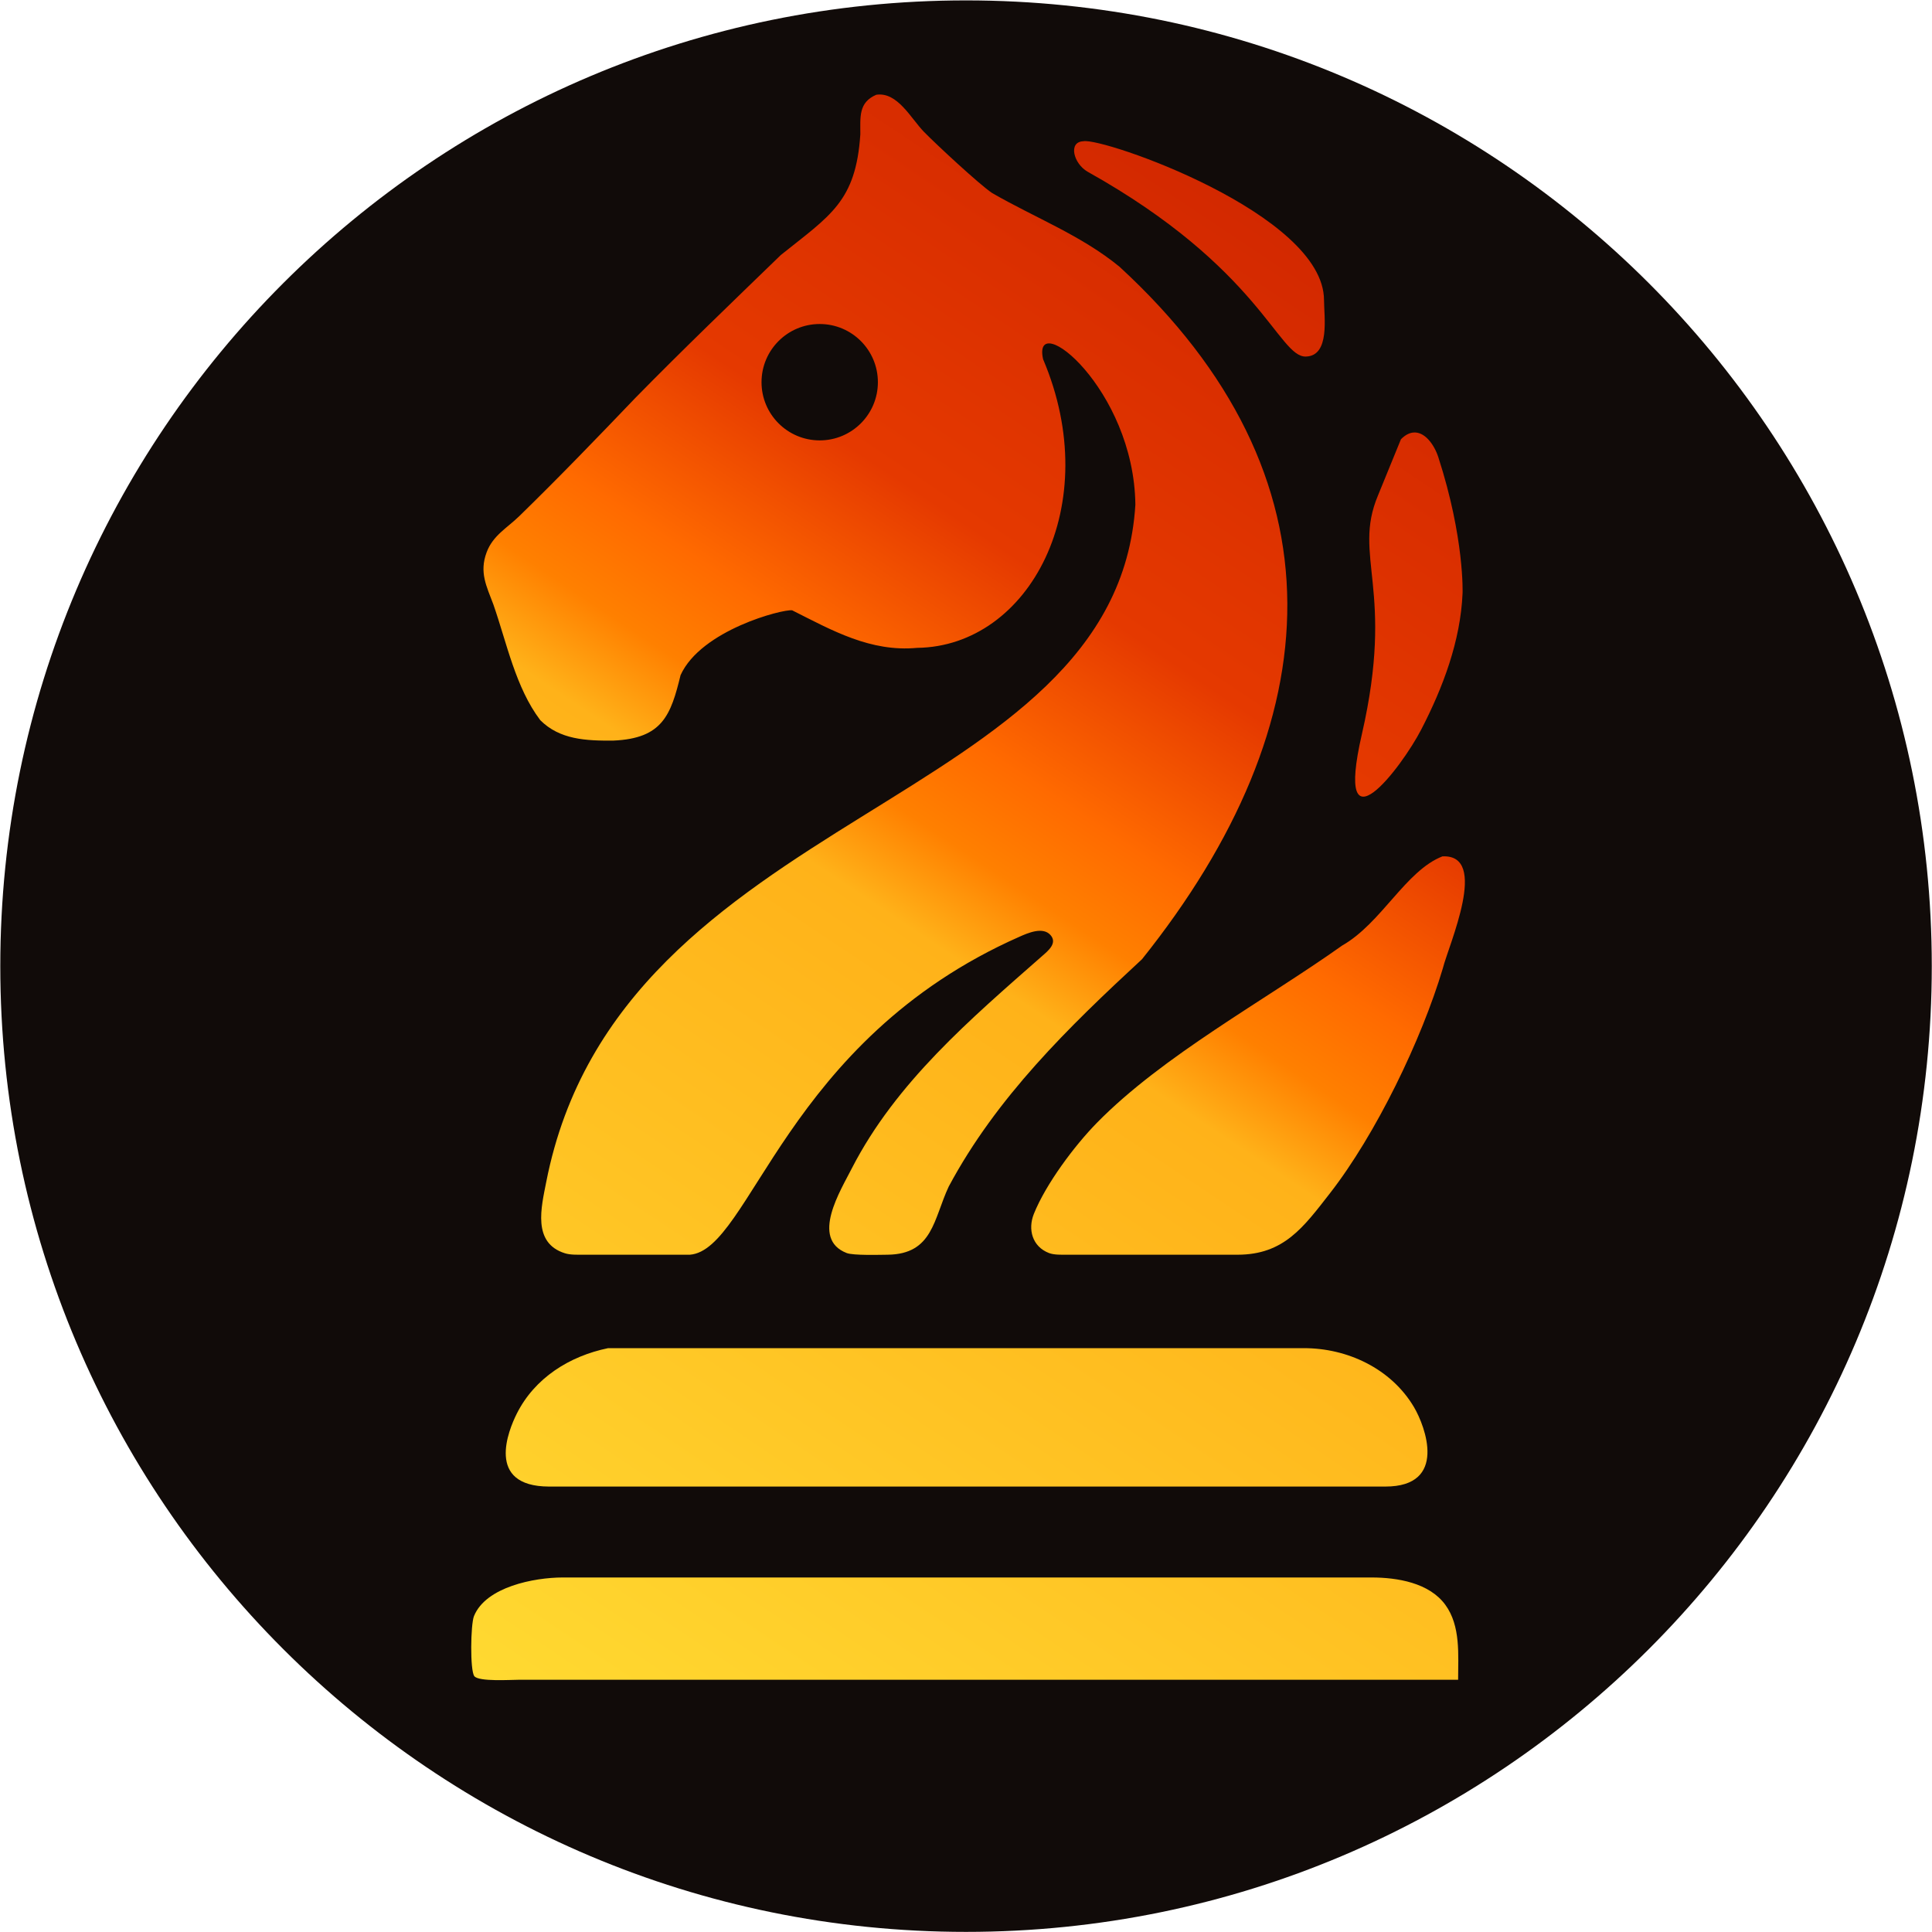
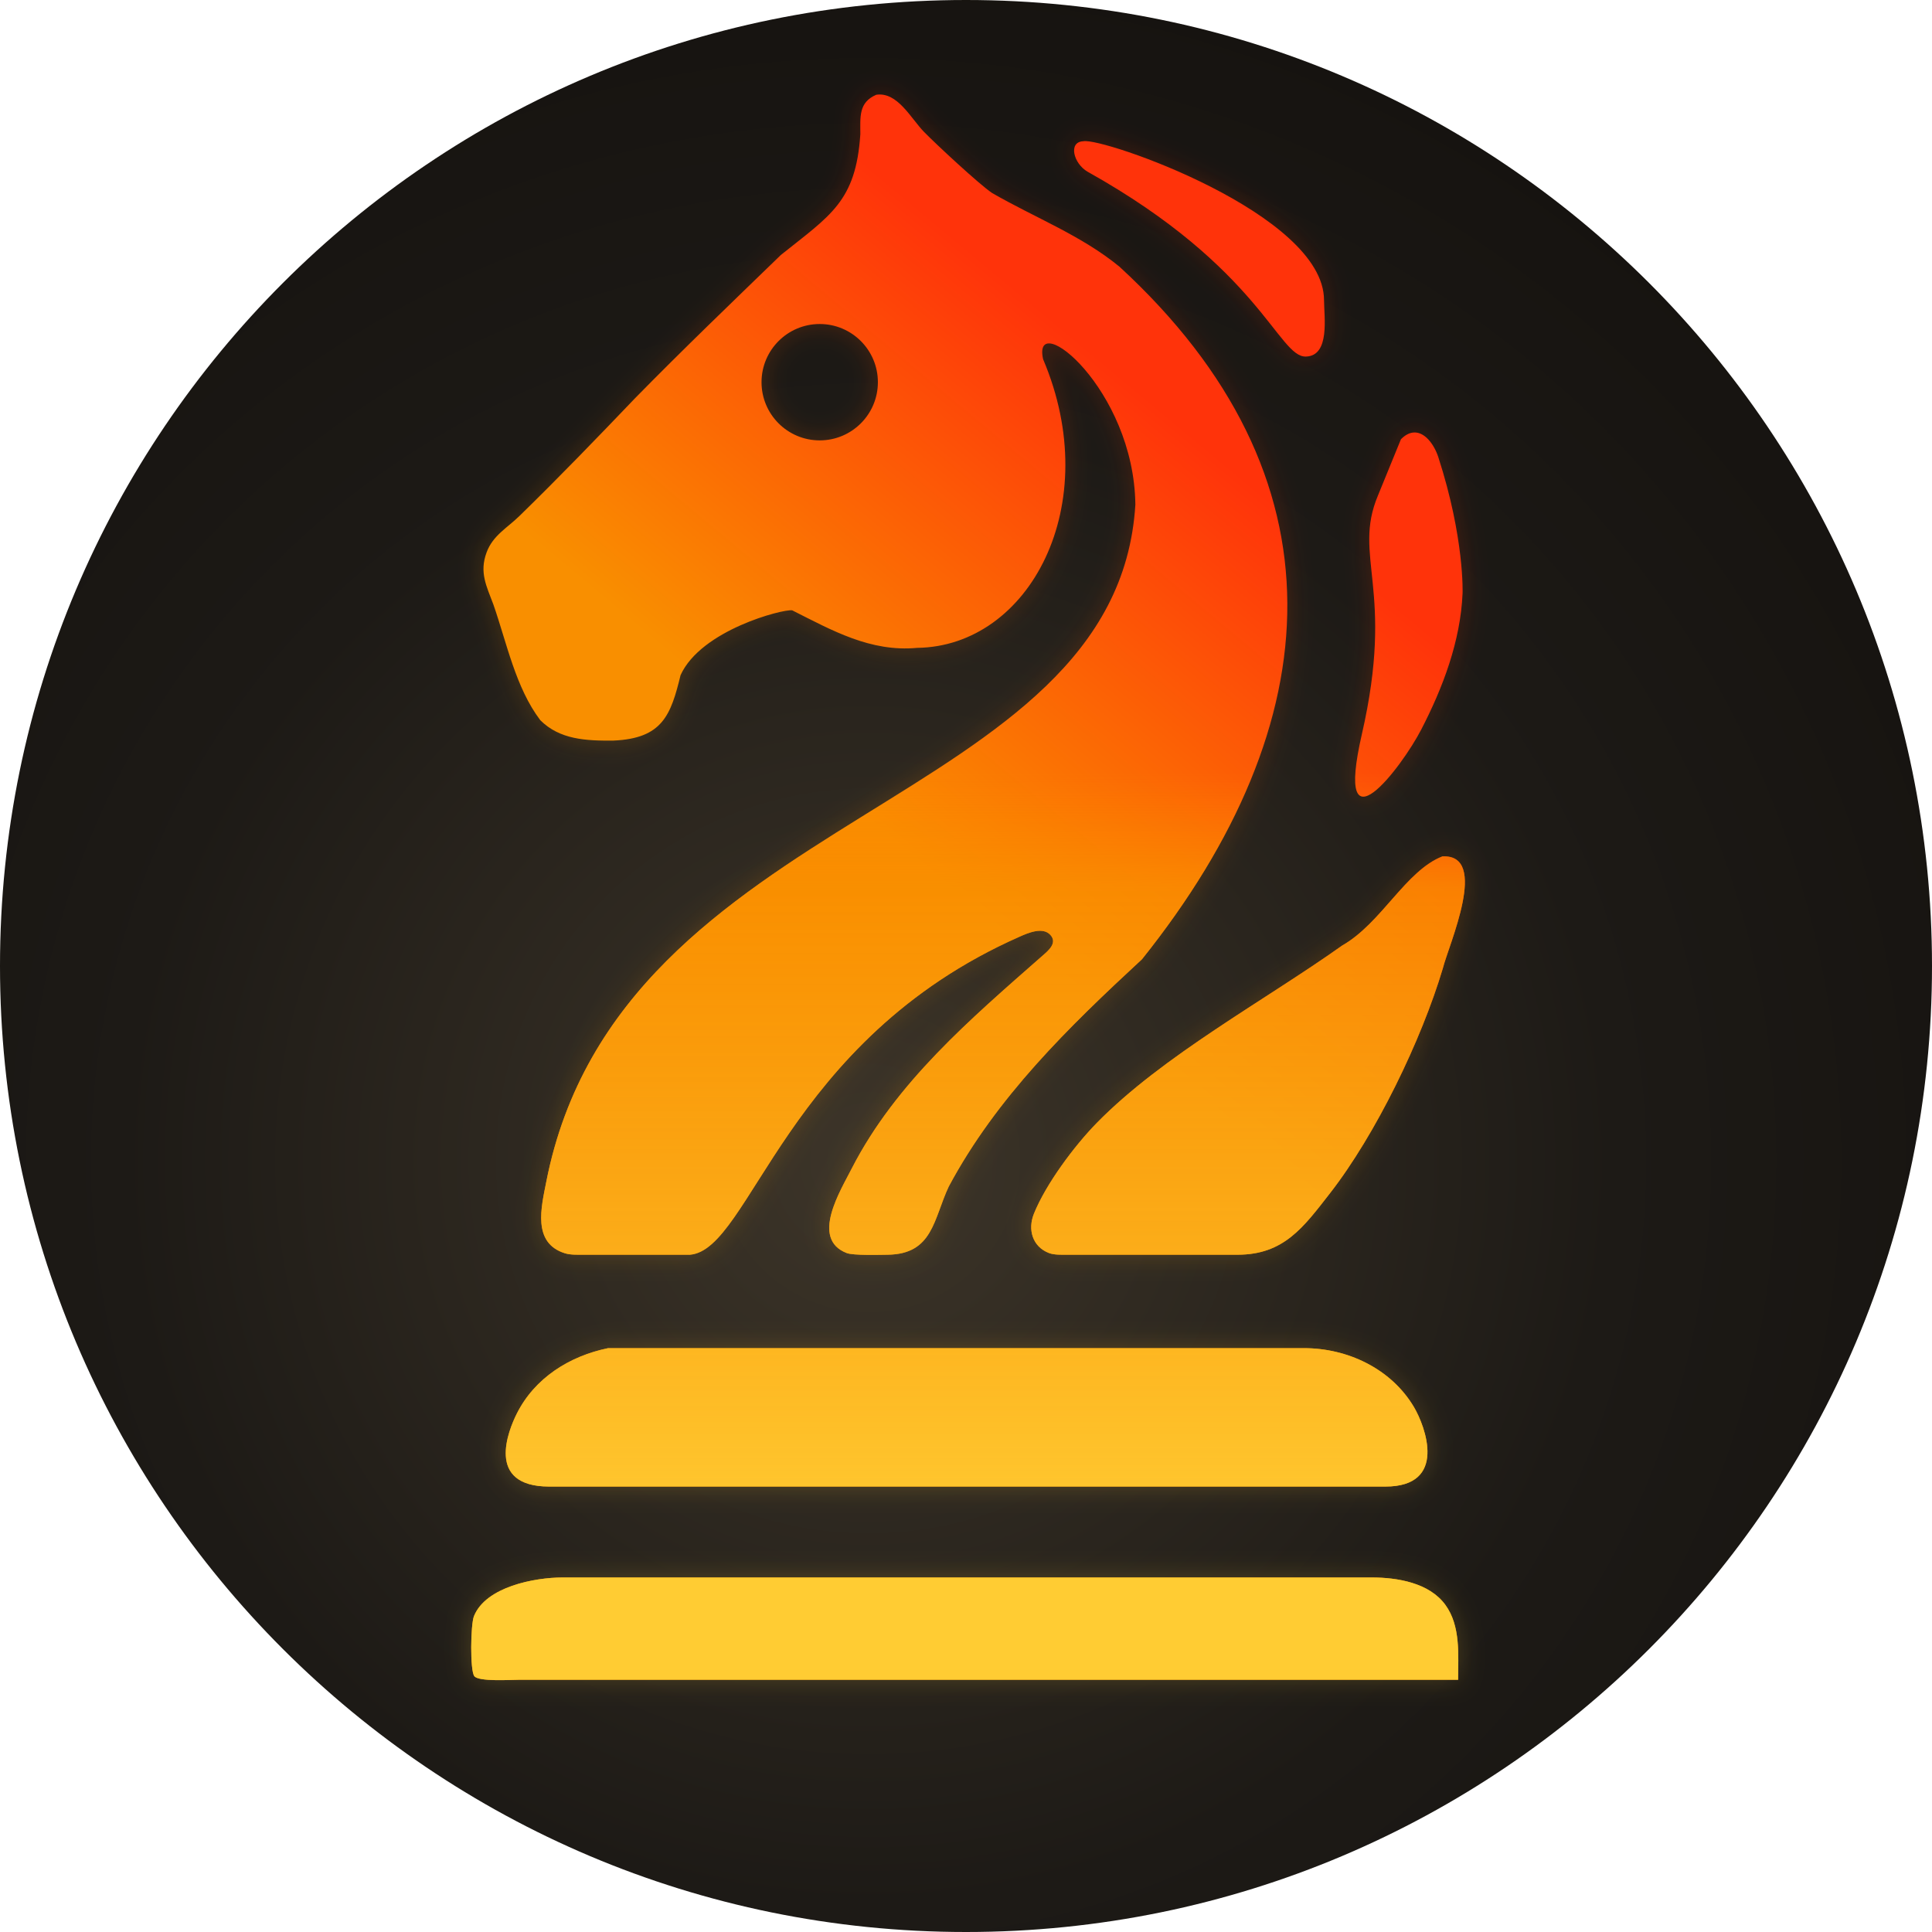
- <svg xmlns="http://www.w3.org/2000/svg" width="480" height="480" viewBox="0 0 1500.001 1500.001" version="1.1">
+ <svg xmlns="http://www.w3.org/2000/svg" width="480" height="480" viewBox="0 0 1500 1500" version="1.1">
  <defs>
-     <linearGradient x1="268.695" y1="906.13" x2="729.106" y2="216.502" gradientUnits="userSpaceOnUse" gradientTransform="matrix(1.764672,0,0,1.764672,-120.8367,-234.6367)" id="gradient">
-       <stop style="stop-color:#ffdd33;stop-opacity:1;" offset="0" />
-       <stop style="stop-color:#ffb219;stop-opacity:1;" offset="0.5" />
-       <stop style="stop-color:#ff8000;stop-opacity:1;" offset="0.55" />
-       <stop style="stop-color:#ff6a00;stop-opacity:1;" offset="0.6" />
-       <stop style="stop-color:#e53900;stop-opacity:1;" offset="0.695" />
-       <stop style="stop-color:#cc2200;stop-opacity:1;" offset="1" />
+     <radialGradient id="bg" cx="0.45" cy="0.60" r="0.85">
+       <stop offset="0" stop-color="#3d3529" />
+       <stop offset="0.45" stop-color="#1d1a16" />
+       <stop offset="1" stop-color="#0f0c0a" />
+     </radialGradient>
+     <linearGradient id="gradUpper" x1="750" y1="700" x2="1000" y2="400" gradientUnits="userSpaceOnUse">
+       <stop stop-color="#f98f00" offset="0" />
+       <stop stop-color="#ff330a" offset="1" />
    </linearGradient>
+     <linearGradient id="gradLower" x1="750" y1="1200" x2="750" y2="600" gradientUnits="userSpaceOnUse">
+       <stop stop-color="#ffcc33" offset="0" stop-opacity="1" />
+       <stop stop-color="#f98f00" offset="0.85" stop-opacity="0.75" />
+       <stop stop-color="#ff8000" offset="1" stop-opacity="0" />
+     </linearGradient>
+     <filter id="glow" x="-50%" y="-50%" width="200%" height="200%">
+       <feGaussianBlur in="SourceGraphic" stdDeviation="10" />
+     </filter>
  </defs>
-   <circle style="opacity:1;fill:#110b09;fill-opacity:1;stroke:none;stroke-width:0.874;stroke-linecap:round;stroke-linejoin:round;stroke-dasharray:none;stroke-opacity:1" cx="750.029" cy="750.111" r="749.801" />
-   <path style="opacity:1;mix-blend-mode:normal;fill:url(#gradient);fill-opacity:1;fill-rule:nonzero;stroke:none;stroke-width:1.654;stroke-linecap:round;stroke-linejoin:round;stroke-dasharray:none" d="m 680.321,73.578 c -13.906,5.965 -12.336,17.417 -12.354,30.6 -3.418,52.452 -23.411,63.078 -61.759,93.834 -37.872,36.706 -75.935,73.213 -112.866,110.874 -29.626,30.977 -59.378,61.816 -90.075,91.745 -9.6,9.37 -20.585,15.052 -25.473,28.252 -5.77,15.547 -0.097,26.131 5.321,40.584 10.421,29.933 17.18,64.305 36.351,89.677 15.123,15.123 35.527,16.055 56.826,15.844 38.049,-1.646 44.55,-19.781 52.098,-50.816 15.928,-35.075 79.438,-51.374 86.64,-50.332 31.073,15.635 60.798,32.54 97.055,29.156 87.053,-1.093 145.961,-110.769 97.766,-224.117 -8.865,-39.893 70.6,22.729 71.647,112.942 -14.486,236.51 -400.252,234.65 -457.4,525.869 -3.829,19.535 -10.999,47.353 14.465,55.329 4.253,1.341 9.656,1.142 14.12,1.142 h 82.935 c 47.177,-3.588 73.606,-166.308 255.88,-246.876 6.635,-2.947 18.122,-7.961 24.051,-1.379 5.7,6.335 -1.845,12.34 -6.398,16.328 -55.518,48.831 -113.461,98.018 -147.796,164.867 -8.435,16.747 -32.509,54.726 -3.974,65.755 5.118,1.976 25.181,1.374 31.763,1.303 35.223,-0.424 35.615,-27.703 47.456,-52.938 C 773.7,851.894 829.47,797.612 886.635,744.755 1033.517,561.114 1046.494,370.105 869.143,207.06 839.515,182.746 803.307,168.933 770.322,149.889 760.404,143.289 726.705,111.941 717.405,102.411 707.188,91.929 696.768,71.09 680.321,73.578 Z m 160.785,36.093 c -12.053,0.459 -7.578,17.416 3.328,23.663 133.87,74.773 148.037,144.025 169.413,143.498 18.97,-0.476 14.138,-30.873 14.12,-43.826 -0.099,-66.979 -172.253,-126.548 -186.861,-123.335 z M 636.42,251.564 a 45.176,45.176 0 0 1 45.172,45.172 45.176,45.176 0 0 1 -45.172,45.183 45.176,45.176 0 0 1 -45.172,-45.183 45.176,45.176 0 0 1 45.172,-45.172 z m 460.556,84.281 c -2.968,0.365 -6.102,1.958 -9.295,5.202 l -17.858,43.718 c -19.972,47.68 13.428,72.405 -12.472,185.289 -21.882,95.302 30.919,25.696 46.034,-3.533 16.905,-32.664 30.545,-68.73 32.151,-105.876 0,-0.06 1.616,-42.631 -18.881,-105.876 -3.337,-10.006 -10.775,-20.019 -19.678,-18.924 z m 22.909,329.045 c -28.546,11.144 -47.37,51.91 -77.808,69.213 -60.087,42.687 -139.266,85.438 -190.513,137.725 -17.4,17.753 -39.556,47.435 -48.856,70.57 -4.853,12.053 -1.276,25.466 11.729,30.46 4.006,1.535 9.815,1.303 14.12,1.303 h 132.35 c 35.929,-0.052 51.063,-21.292 71.604,-47.639 35.576,-45.634 71.1,-118.983 87.706,-174.712 4.505,-18.174 36.372,-88.772 -0.334,-86.92 z M 472.091,1046.712 c -29.999,6.194 -57.002,23.131 -70.925,50.978 -6.256,12.526 -24.578,56.325 25.042,56.471 h 649.399 c 48.474,0 31.17,-46.543 22.155,-61.759 -17.682,-29.788 -51.694,-45.831 -85.681,-45.689 z m -35.296,178.04 c -21.847,0.035 -59.539,7.179 -68.803,29.997 -2.615,6.408 -3.156,42.258 0.28,46.637 3.512,4.447 28.553,2.768 34.994,2.768 h 728.811 c 0,-19.27 2.118,-41.734 -9.952,-58.216 -12.529,-17.117 -37.236,-21.151 -57.106,-21.186 z" />
+   <circle style="fill:url(#bg);stroke:none" cx="750" cy="750" r="750" />
+   <g filter="url(#glow)" opacity="0.20">
+     <path fill="url(#gradUpper)" d="m 680.321,73.578 c -13.906,5.965 -12.336,17.417 -12.354,30.6 -3.418,52.452 -23.411,63.078 -61.759,93.834 -37.872,36.706 -75.935,73.213 -112.866,110.874 -29.626,30.977 -59.378,61.816 -90.075,91.745 -9.6,9.37 -20.585,15.052 -25.473,28.252 -5.77,15.547 -0.097,26.131 5.321,40.584 10.421,29.933 17.18,64.305 36.351,89.677 15.123,15.123 35.527,16.055 56.826,15.844 38.049,-1.646 44.55,-19.781 52.098,-50.816 15.928,-35.075 79.438,-51.374 86.64,-50.332 31.073,15.635 60.798,32.54 97.055,29.156 87.053,-1.093 145.961,-110.769 97.766,-224.117 -8.865,-39.893 70.6,22.729 71.647,112.942 -14.486,236.51 -400.252,234.65 -457.4,525.869 -3.829,19.535 -10.999,47.353 14.465,55.329 4.253,1.341 9.656,1.142 14.12,1.142 h 82.935 c 47.177,-3.588 73.606,-166.308 255.88,-246.876 6.635,-2.947 18.122,-7.961 24.051,-1.379 5.7,6.335 -1.845,12.34 -6.398,16.328 -55.518,48.831 -113.461,98.018 -147.796,164.867 -8.435,16.747 -32.509,54.726 -3.974,65.755 5.118,1.976 25.181,1.374 31.763,1.303 35.223,-0.424 35.615,-27.703 47.456,-52.938 C 773.7,851.894 829.47,797.612 886.635,744.755 1033.517,561.114 1046.494,370.105 869.143,207.06 839.515,182.746 803.307,168.933 770.322,149.889 760.404,143.289 726.705,111.941 717.405,102.411 707.188,91.929 696.768,71.09 680.321,73.578 Z m 160.785,36.093 c -12.053,0.459 -7.578,17.416 3.328,23.663 133.87,74.773 148.037,144.025 169.413,143.498 18.97,-0.476 14.138,-30.873 14.12,-43.826 -0.099,-66.979 -172.253,-126.548 -186.861,-123.335 z M 636.42,251.564 a 45.176,45.176 0 0 1 45.172,45.172 45.176,45.176 0 0 1 -45.172,45.183 45.176,45.176 0 0 1 -45.172,-45.183 45.176,45.176 0 0 1 45.172,-45.172 z m 460.556,84.281 c -2.968,0.365 -6.102,1.958 -9.295,5.202 l -17.858,43.718 c -19.972,47.68 13.428,72.405 -12.472,185.289 -21.882,95.302 30.919,25.696 46.034,-3.533 16.905,-32.664 30.545,-68.73 32.151,-105.876 0,-0.06 1.616,-42.631 -18.881,-105.876 -3.337,-10.006 -10.775,-20.019 -19.678,-18.924 z m 22.909,329.045 c -28.546,11.144 -47.37,51.91 -77.808,69.213 -60.087,42.687 -139.266,85.438 -190.513,137.725 -17.4,17.753 -39.556,47.435 -48.856,70.57 -4.853,12.053 -1.276,25.466 11.729,30.46 4.006,1.535 9.815,1.303 14.12,1.303 h 132.35 c 35.929,-0.052 51.063,-21.292 71.604,-47.639 35.576,-45.634 71.1,-118.983 87.706,-174.712 4.505,-18.174 36.372,-88.772 -0.334,-86.92 z M 472.091,1046.712 c -29.999,6.194 -57.002,23.131 -70.925,50.978 -6.256,12.526 -24.578,56.325 25.042,56.471 h 649.399 c 48.474,0 31.17,-46.543 22.155,-61.759 -17.682,-29.788 -51.694,-45.831 -85.681,-45.689 z m -35.296,178.04 c -21.847,0.035 -59.539,7.179 -68.803,29.997 -2.615,6.408 -3.156,42.258 0.28,46.637 3.512,4.447 28.553,2.768 34.994,2.768 h 728.811 c 0,-19.27 2.118,-41.734 -9.952,-58.216 -12.529,-17.117 -37.236,-21.151 -57.106,-21.186 z" />
+     <path fill="url(#gradLower)" d="m 680.321,73.578 c -13.906,5.965 -12.336,17.417 -12.354,30.6 -3.418,52.452 -23.411,63.078 -61.759,93.834 -37.872,36.706 -75.935,73.213 -112.866,110.874 -29.626,30.977 -59.378,61.816 -90.075,91.745 -9.6,9.37 -20.585,15.052 -25.473,28.252 -5.77,15.547 -0.097,26.131 5.321,40.584 10.421,29.933 17.18,64.305 36.351,89.677 15.123,15.123 35.527,16.055 56.826,15.844 38.049,-1.646 44.55,-19.781 52.098,-50.816 15.928,-35.075 79.438,-51.374 86.64,-50.332 31.073,15.635 60.798,32.54 97.055,29.156 87.053,-1.093 145.961,-110.769 97.766,-224.117 -8.865,-39.893 70.6,22.729 71.647,112.942 -14.486,236.51 -400.252,234.65 -457.4,525.869 -3.829,19.535 -10.999,47.353 14.465,55.329 4.253,1.341 9.656,1.142 14.12,1.142 h 82.935 c 47.177,-3.588 73.606,-166.308 255.88,-246.876 6.635,-2.947 18.122,-7.961 24.051,-1.379 5.7,6.335 -1.845,12.34 -6.398,16.328 -55.518,48.831 -113.461,98.018 -147.796,164.867 -8.435,16.747 -32.509,54.726 -3.974,65.755 5.118,1.976 25.181,1.374 31.763,1.303 35.223,-0.424 35.615,-27.703 47.456,-52.938 C 773.7,851.894 829.47,797.612 886.635,744.755 1033.517,561.114 1046.494,370.105 869.143,207.06 839.515,182.746 803.307,168.933 770.322,149.889 760.404,143.289 726.705,111.941 717.405,102.411 707.188,91.929 696.768,71.09 680.321,73.578 Z m 160.785,36.093 c -12.053,0.459 -7.578,17.416 3.328,23.663 133.87,74.773 148.037,144.025 169.413,143.498 18.97,-0.476 14.138,-30.873 14.12,-43.826 -0.099,-66.979 -172.253,-126.548 -186.861,-123.335 z M 636.42,251.564 a 45.176,45.176 0 0 1 45.172,45.172 45.176,45.176 0 0 1 -45.172,45.183 45.176,45.176 0 0 1 -45.172,-45.183 45.176,45.176 0 0 1 45.172,-45.172 z m 460.556,84.281 c -2.968,0.365 -6.102,1.958 -9.295,5.202 l -17.858,43.718 c -19.972,47.68 13.428,72.405 -12.472,185.289 -21.882,95.302 30.919,25.696 46.034,-3.533 16.905,-32.664 30.545,-68.73 32.151,-105.876 0,-0.06 1.616,-42.631 -18.881,-105.876 -3.337,-10.006 -10.775,-20.019 -19.678,-18.924 z m 22.909,329.045 c -28.546,11.144 -47.37,51.91 -77.808,69.213 -60.087,42.687 -139.266,85.438 -190.513,137.725 -17.4,17.753 -39.556,47.435 -48.856,70.57 -4.853,12.053 -1.276,25.466 11.729,30.46 4.006,1.535 9.815,1.303 14.12,1.303 h 132.35 c 35.929,-0.052 51.063,-21.292 71.604,-47.639 35.576,-45.634 71.1,-118.983 87.706,-174.712 4.505,-18.174 36.372,-88.772 -0.334,-86.92 z M 472.091,1046.712 c -29.999,6.194 -57.002,23.131 -70.925,50.978 -6.256,12.526 -24.578,56.325 25.042,56.471 h 649.399 c 48.474,0 31.17,-46.543 22.155,-61.759 -17.682,-29.788 -51.694,-45.831 -85.681,-45.689 z m -35.296,178.04 c -21.847,0.035 -59.539,7.179 -68.803,29.997 -2.615,6.408 -3.156,42.258 0.28,46.637 3.512,4.447 28.553,2.768 34.994,2.768 h 728.811 c 0,-19.27 2.118,-41.734 -9.952,-58.216 -12.529,-17.117 -37.236,-21.151 -57.106,-21.186 z" />
+   </g>
+   <path fill="url(#gradUpper)" d="m 680.321,73.578 c -13.906,5.965 -12.336,17.417 -12.354,30.6 -3.418,52.452 -23.411,63.078 -61.759,93.834 -37.872,36.706 -75.935,73.213 -112.866,110.874 -29.626,30.977 -59.378,61.816 -90.075,91.745 -9.6,9.37 -20.585,15.052 -25.473,28.252 -5.77,15.547 -0.097,26.131 5.321,40.584 10.421,29.933 17.18,64.305 36.351,89.677 15.123,15.123 35.527,16.055 56.826,15.844 38.049,-1.646 44.55,-19.781 52.098,-50.816 15.928,-35.075 79.438,-51.374 86.64,-50.332 31.073,15.635 60.798,32.54 97.055,29.156 87.053,-1.093 145.961,-110.769 97.766,-224.117 -8.865,-39.893 70.6,22.729 71.647,112.942 -14.486,236.51 -400.252,234.65 -457.4,525.869 -3.829,19.535 -10.999,47.353 14.465,55.329 4.253,1.341 9.656,1.142 14.12,1.142 h 82.935 c 47.177,-3.588 73.606,-166.308 255.88,-246.876 6.635,-2.947 18.122,-7.961 24.051,-1.379 5.7,6.335 -1.845,12.34 -6.398,16.328 -55.518,48.831 -113.461,98.018 -147.796,164.867 -8.435,16.747 -32.509,54.726 -3.974,65.755 5.118,1.976 25.181,1.374 31.763,1.303 35.223,-0.424 35.615,-27.703 47.456,-52.938 C 773.7,851.894 829.47,797.612 886.635,744.755 1033.517,561.114 1046.494,370.105 869.143,207.06 839.515,182.746 803.307,168.933 770.322,149.889 760.404,143.289 726.705,111.941 717.405,102.411 707.188,91.929 696.768,71.09 680.321,73.578 Z m 160.785,36.093 c -12.053,0.459 -7.578,17.416 3.328,23.663 133.87,74.773 148.037,144.025 169.413,143.498 18.97,-0.476 14.138,-30.873 14.12,-43.826 -0.099,-66.979 -172.253,-126.548 -186.861,-123.335 z M 636.42,251.564 a 45.176,45.176 0 0 1 45.172,45.172 45.176,45.176 0 0 1 -45.172,45.183 45.176,45.176 0 0 1 -45.172,-45.183 45.176,45.176 0 0 1 45.172,-45.172 z m 460.556,84.281 c -2.968,0.365 -6.102,1.958 -9.295,5.202 l -17.858,43.718 c -19.972,47.68 13.428,72.405 -12.472,185.289 -21.882,95.302 30.919,25.696 46.034,-3.533 16.905,-32.664 30.545,-68.73 32.151,-105.876 0,-0.06 1.616,-42.631 -18.881,-105.876 -3.337,-10.006 -10.775,-20.019 -19.678,-18.924 z m 22.909,329.045 c -28.546,11.144 -47.37,51.91 -77.808,69.213 -60.087,42.687 -139.266,85.438 -190.513,137.725 -17.4,17.753 -39.556,47.435 -48.856,70.57 -4.853,12.053 -1.276,25.466 11.729,30.46 4.006,1.535 9.815,1.303 14.12,1.303 h 132.35 c 35.929,-0.052 51.063,-21.292 71.604,-47.639 35.576,-45.634 71.1,-118.983 87.706,-174.712 4.505,-18.174 36.372,-88.772 -0.334,-86.92 z M 472.091,1046.712 c -29.999,6.194 -57.002,23.131 -70.925,50.978 -6.256,12.526 -24.578,56.325 25.042,56.471 h 649.399 c 48.474,0 31.17,-46.543 22.155,-61.759 -17.682,-29.788 -51.694,-45.831 -85.681,-45.689 z m -35.296,178.04 c -21.847,0.035 -59.539,7.179 -68.803,29.997 -2.615,6.408 -3.156,42.258 0.28,46.637 3.512,4.447 28.553,2.768 34.994,2.768 h 728.811 c 0,-19.27 2.118,-41.734 -9.952,-58.216 -12.529,-17.117 -37.236,-21.151 -57.106,-21.186 z" />
+   <path fill="url(#gradLower)" d="m 680.321,73.578 c -13.906,5.965 -12.336,17.417 -12.354,30.6 -3.418,52.452 -23.411,63.078 -61.759,93.834 -37.872,36.706 -75.935,73.213 -112.866,110.874 -29.626,30.977 -59.378,61.816 -90.075,91.745 -9.6,9.37 -20.585,15.052 -25.473,28.252 -5.77,15.547 -0.097,26.131 5.321,40.584 10.421,29.933 17.18,64.305 36.351,89.677 15.123,15.123 35.527,16.055 56.826,15.844 38.049,-1.646 44.55,-19.781 52.098,-50.816 15.928,-35.075 79.438,-51.374 86.64,-50.332 31.073,15.635 60.798,32.54 97.055,29.156 87.053,-1.093 145.961,-110.769 97.766,-224.117 -8.865,-39.893 70.6,22.729 71.647,112.942 -14.486,236.51 -400.252,234.65 -457.4,525.869 -3.829,19.535 -10.999,47.353 14.465,55.329 4.253,1.341 9.656,1.142 14.12,1.142 h 82.935 c 47.177,-3.588 73.606,-166.308 255.88,-246.876 6.635,-2.947 18.122,-7.961 24.051,-1.379 5.7,6.335 -1.845,12.34 -6.398,16.328 -55.518,48.831 -113.461,98.018 -147.796,164.867 -8.435,16.747 -32.509,54.726 -3.974,65.755 5.118,1.976 25.181,1.374 31.763,1.303 35.223,-0.424 35.615,-27.703 47.456,-52.938 C 773.7,851.894 829.47,797.612 886.635,744.755 1033.517,561.114 1046.494,370.105 869.143,207.06 839.515,182.746 803.307,168.933 770.322,149.889 760.404,143.289 726.705,111.941 717.405,102.411 707.188,91.929 696.768,71.09 680.321,73.578 Z m 160.785,36.093 c -12.053,0.459 -7.578,17.416 3.328,23.663 133.87,74.773 148.037,144.025 169.413,143.498 18.97,-0.476 14.138,-30.873 14.12,-43.826 -0.099,-66.979 -172.253,-126.548 -186.861,-123.335 z M 636.42,251.564 a 45.176,45.176 0 0 1 45.172,45.172 45.176,45.176 0 0 1 -45.172,45.183 45.176,45.176 0 0 1 -45.172,-45.183 45.176,45.176 0 0 1 45.172,-45.172 z m 460.556,84.281 c -2.968,0.365 -6.102,1.958 -9.295,5.202 l -17.858,43.718 c -19.972,47.68 13.428,72.405 -12.472,185.289 -21.882,95.302 30.919,25.696 46.034,-3.533 16.905,-32.664 30.545,-68.73 32.151,-105.876 0,-0.06 1.616,-42.631 -18.881,-105.876 -3.337,-10.006 -10.775,-20.019 -19.678,-18.924 z m 22.909,329.045 c -28.546,11.144 -47.37,51.91 -77.808,69.213 -60.087,42.687 -139.266,85.438 -190.513,137.725 -17.4,17.753 -39.556,47.435 -48.856,70.57 -4.853,12.053 -1.276,25.466 11.729,30.46 4.006,1.535 9.815,1.303 14.12,1.303 h 132.35 c 35.929,-0.052 51.063,-21.292 71.604,-47.639 35.576,-45.634 71.1,-118.983 87.706,-174.712 4.505,-18.174 36.372,-88.772 -0.334,-86.92 z M 472.091,1046.712 c -29.999,6.194 -57.002,23.131 -70.925,50.978 -6.256,12.526 -24.578,56.325 25.042,56.471 h 649.399 c 48.474,0 31.17,-46.543 22.155,-61.759 -17.682,-29.788 -51.694,-45.831 -85.681,-45.689 z m -35.296,178.04 c -21.847,0.035 -59.539,7.179 -68.803,29.997 -2.615,6.408 -3.156,42.258 0.28,46.637 3.512,4.447 28.553,2.768 34.994,2.768 h 728.811 c 0,-19.27 2.118,-41.734 -9.952,-58.216 -12.529,-17.117 -37.236,-21.151 -57.106,-21.186 z" />
</svg>
